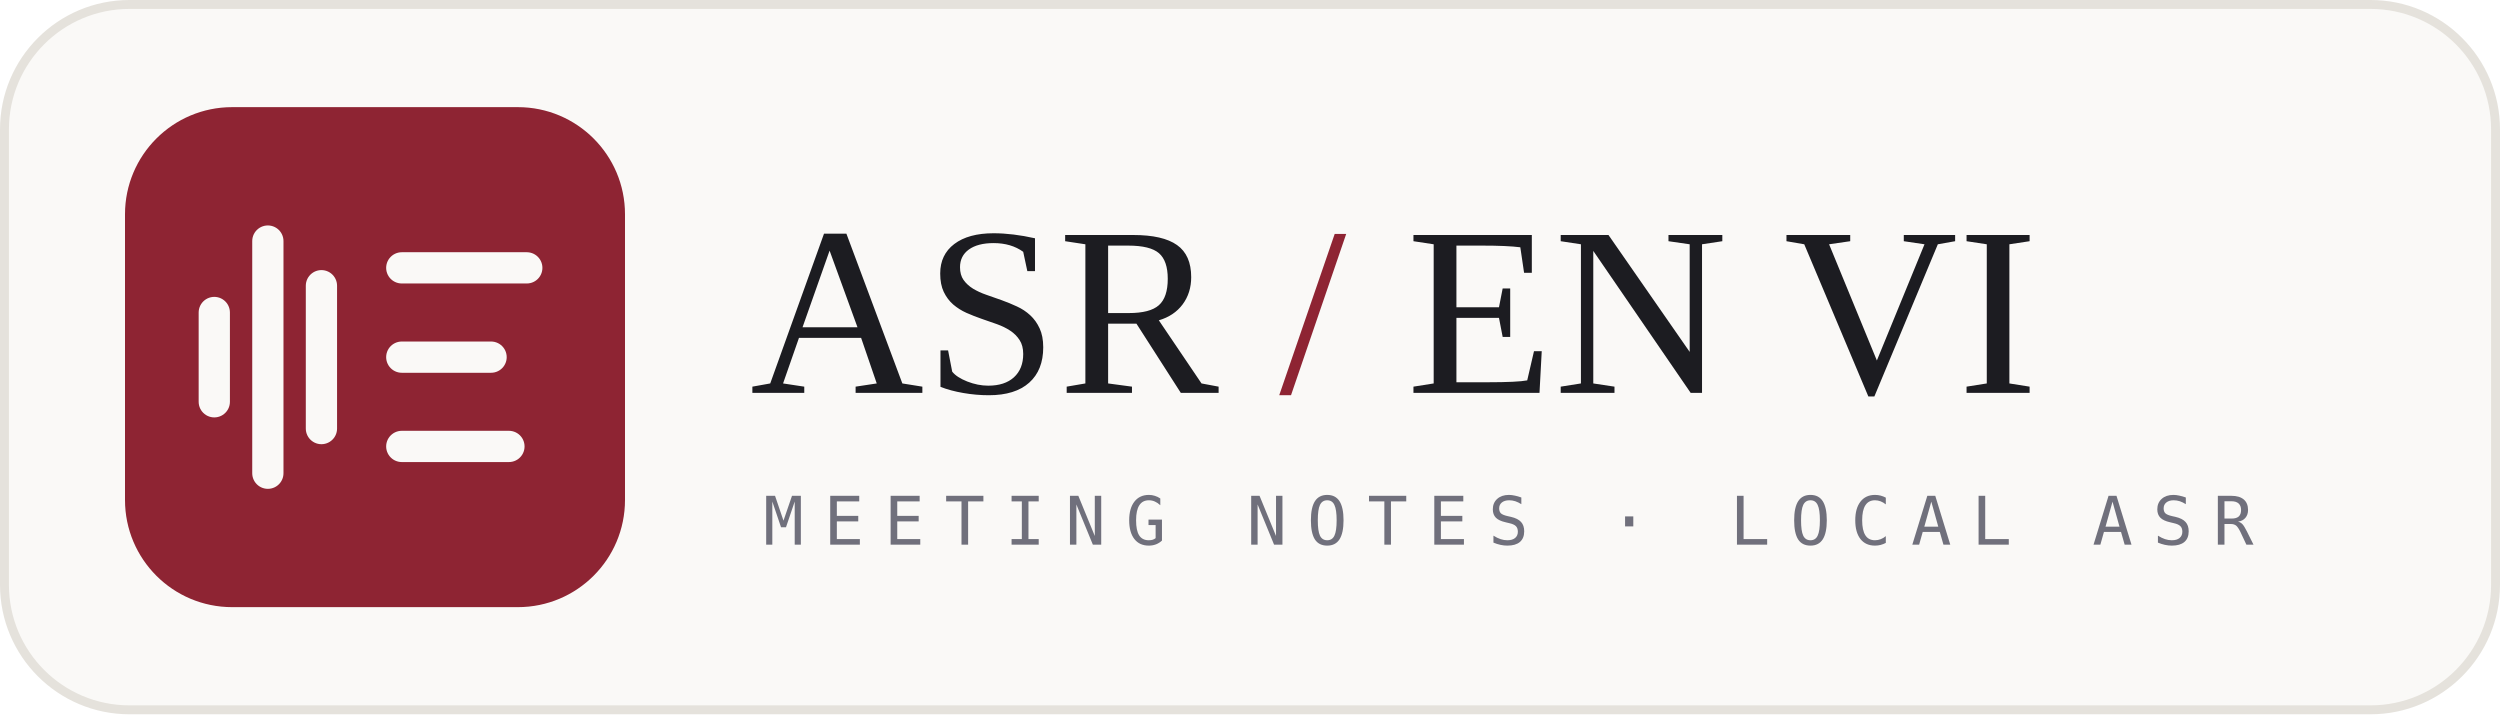
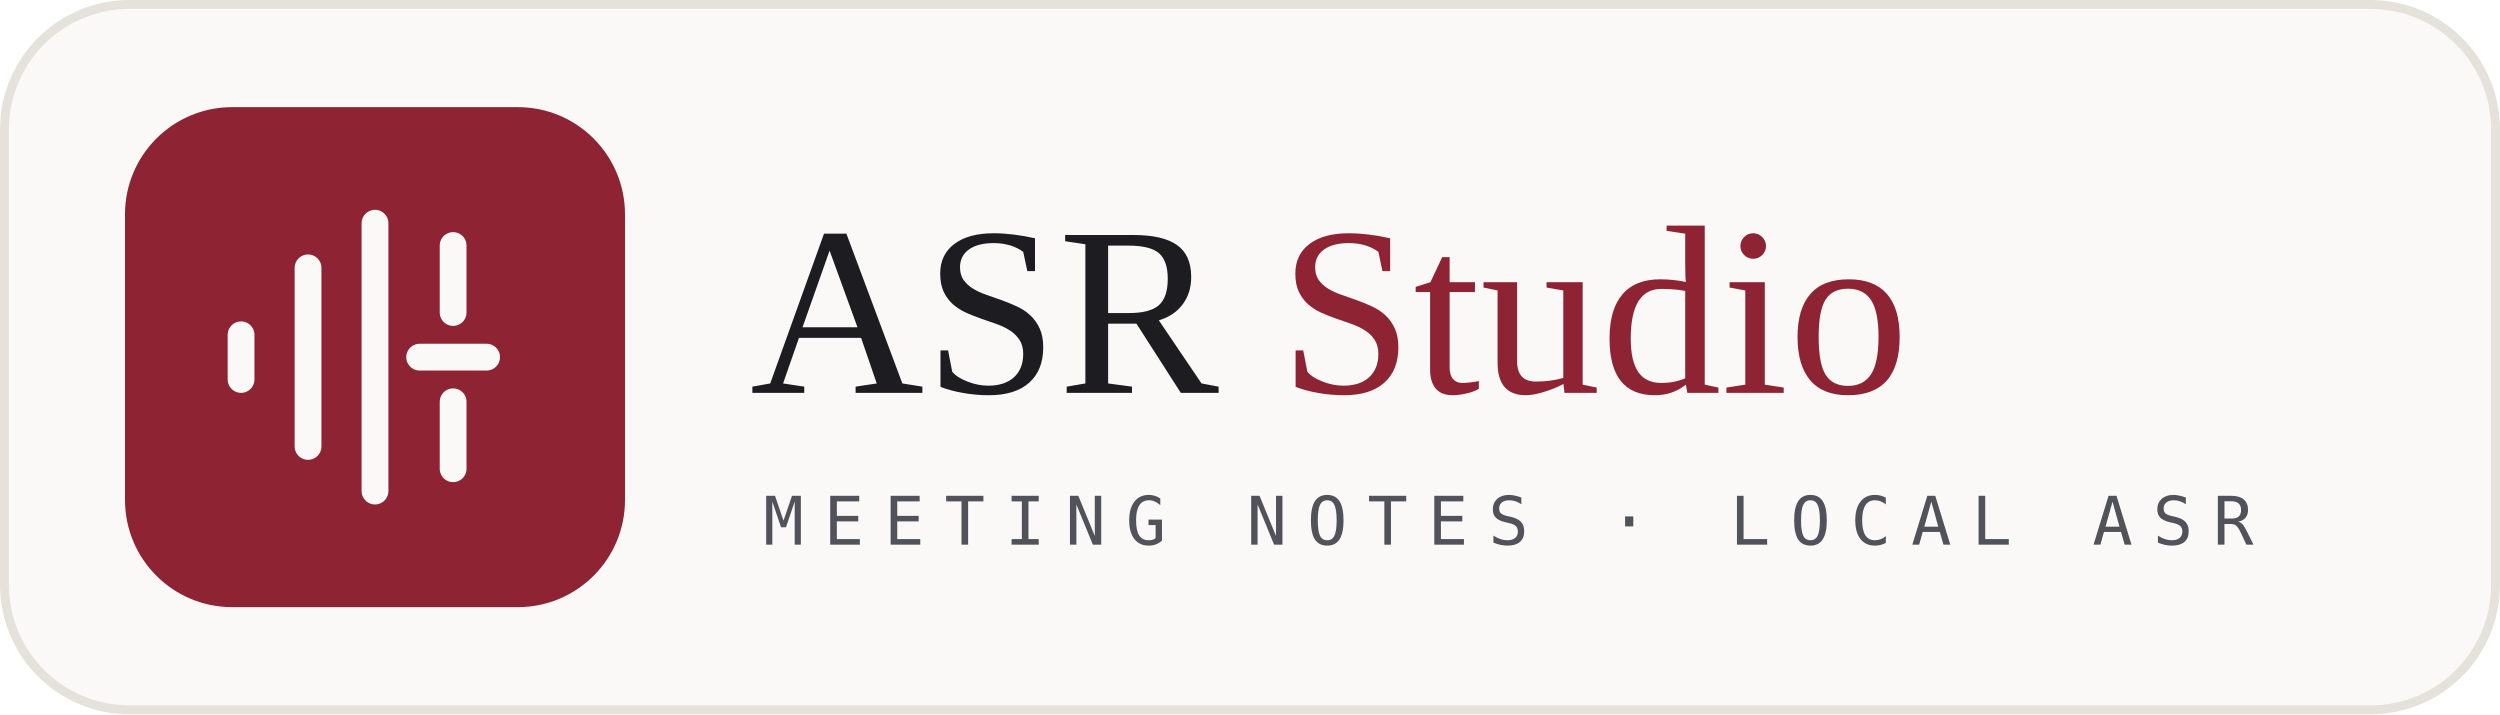
- <svg xmlns="http://www.w3.org/2000/svg" width="560" height="160" viewBox="0 0 560 160" role="img" aria-label="ASR EN VI Meeting Notes">
+ <svg xmlns="http://www.w3.org/2000/svg" width="560" height="160" viewBox="0 0 560 160" role="img" aria-label="ASR Studio">
  <rect x="1" y="1" width="558" height="158" rx="28" fill="#faf9f7" stroke="#e5e2dc" stroke-width="2" />
  <rect x="28" y="24" width="112" height="112" rx="24" fill="#8e2433" />
-   <g stroke="#faf9f7" stroke-width="7" stroke-linecap="round" fill="none">
-     <path d="M48 70v20M60 54v52M72 64v32" />
-     <path d="M90 60h28M90 80h20M90 100h24" />
+   <g transform="translate(34 30) scale(2.5)" stroke="#faf9f7" stroke-width="2.4" stroke-linecap="round" fill="none">
+     <path d="M8 18v4m6-10v16m6-20v24m7-22v6m0 8v6m-3-10h6" />
  </g>
-   <text x="168" y="88" font-family="Newsreader, Georgia, 'Times New Roman', serif" font-size="54" font-weight="500" fill="#1c1c21">ASR <tspan fill="#8e2433">/</tspan> EN VI</text>
-   <text x="171" y="122" font-family="'JetBrains Mono', ui-monospace, Menlo, Consolas, monospace" font-size="15" letter-spacing="4.5" fill="#70707c">MEETING NOTES · LOCAL ASR</text>
+   <text x="168" y="88" font-family="Newsreader, Georgia, 'Times New Roman', serif" font-size="54" font-weight="500" fill="#1c1c21">ASR <tspan fill="#8e2433">Studio</tspan>
+   </text>
+   <text x="171" y="122" font-family="'JetBrains Mono', ui-monospace, Menlo, Consolas, monospace" font-size="15" letter-spacing="4.5" fill="#52525b">MEETING NOTES · LOCAL ASR</text>
</svg>
